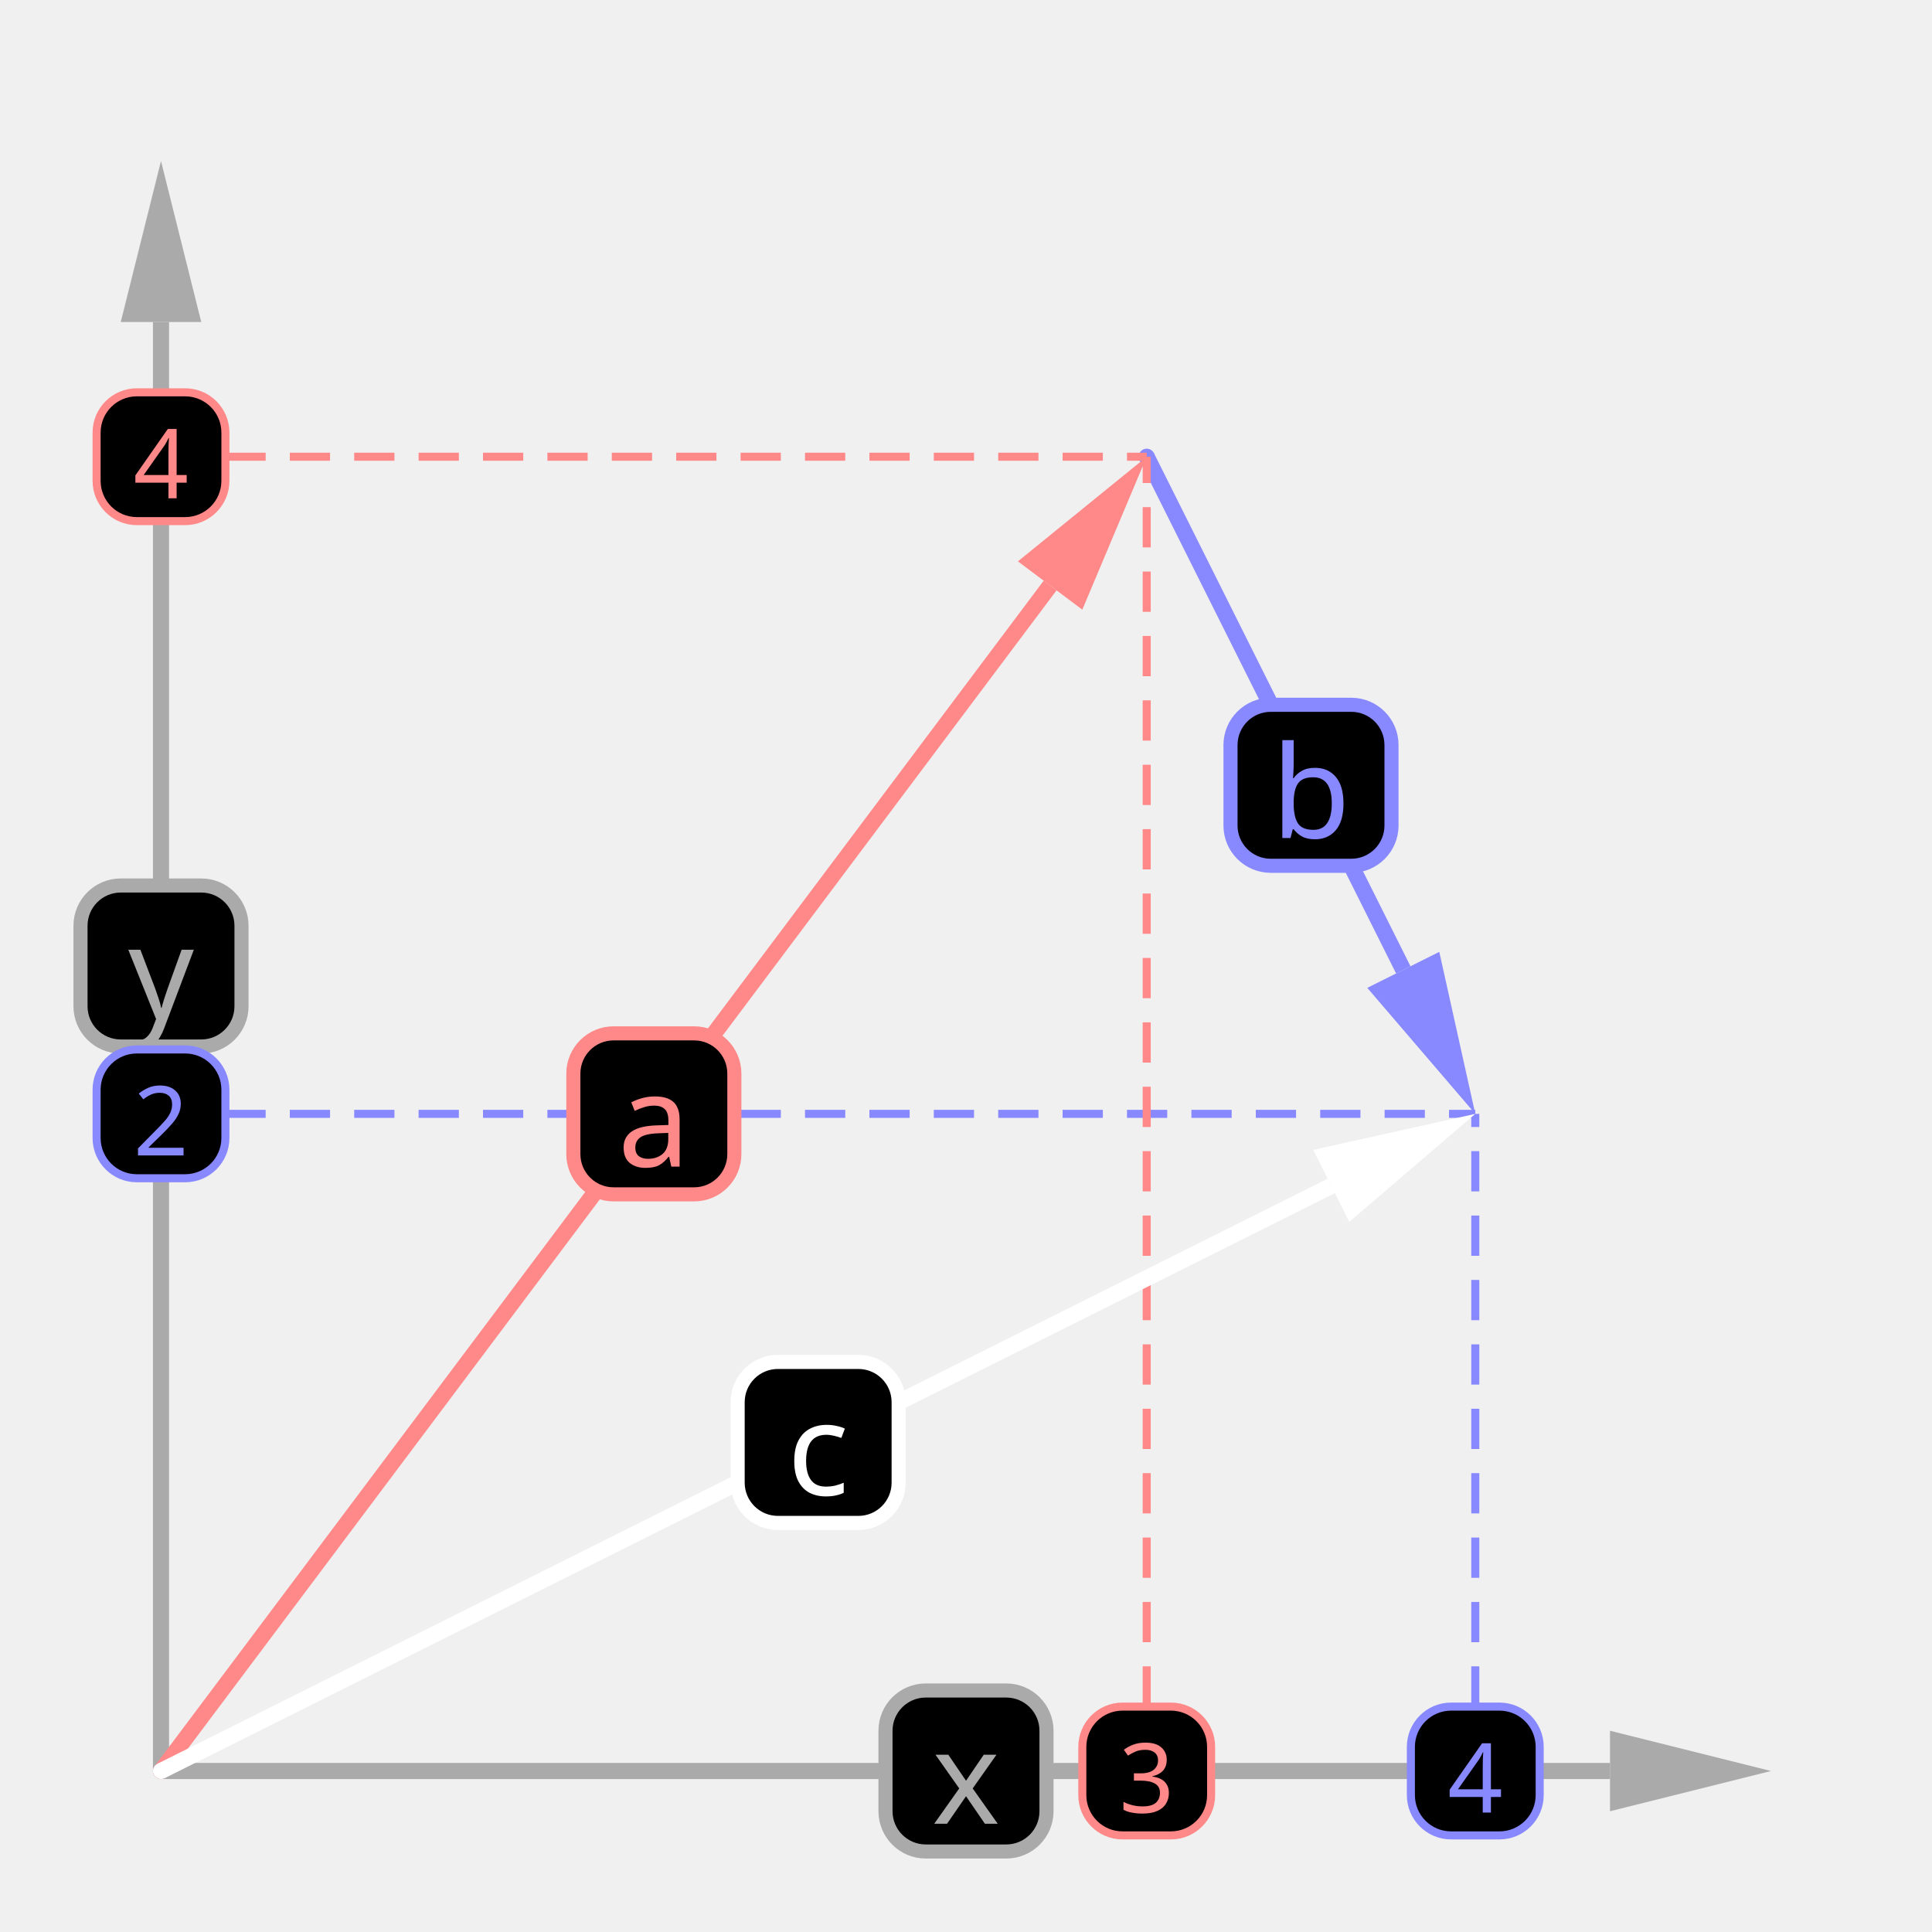
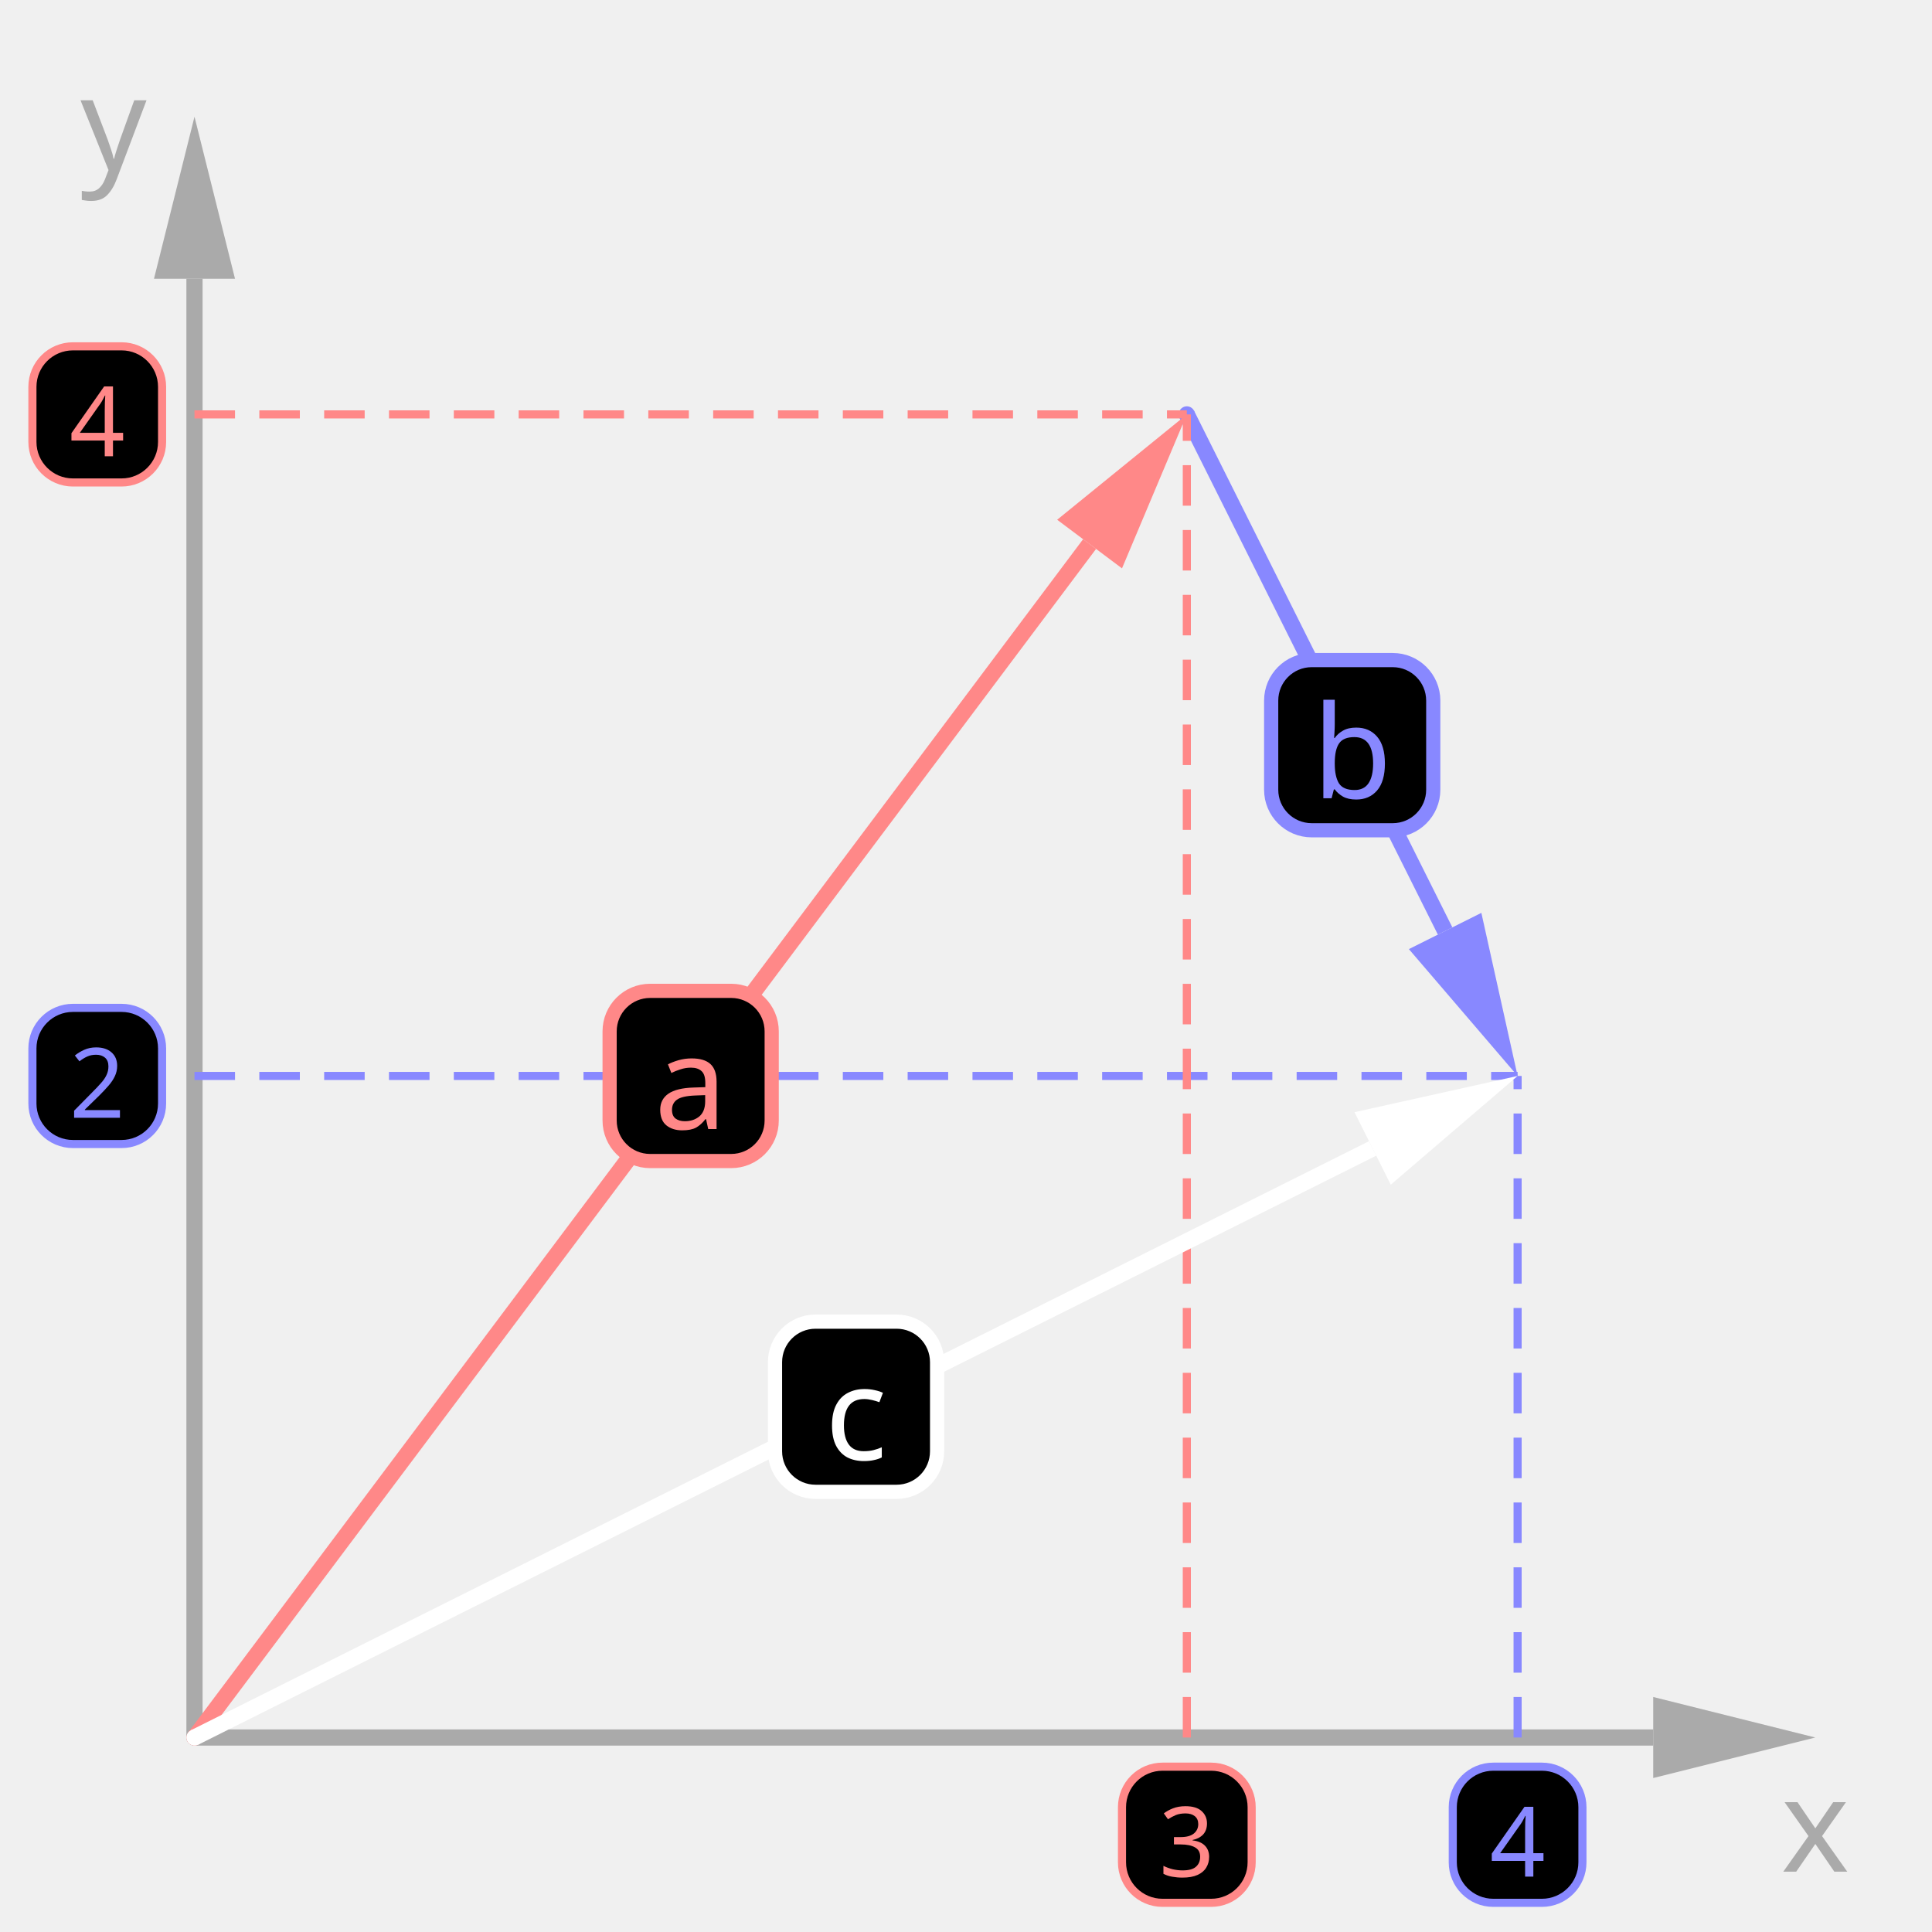
- <svg xmlns="http://www.w3.org/2000/svg" width="200" height="200" viewBox="-20 -20 240 240">
+ <svg xmlns="http://www.w3.org/2000/svg" width="200" height="200" viewBox="-24 -14.4 238.4 238.4" style="background: rgb(0, 0, 0); border-radius: 8px;">
  <defs>
    <pattern id="grid-1-#666-#000-200-200-40.816326530612244-40.816326530612244" width="40.816" height="40.816" patternUnits="userSpaceOnUse">
      <path d="M 0 0 L 0 40.816 40.816 40.816 40.816 0 0 0" fill="#000" stroke="#666" stroke-width="0.5" />
    </pattern>
  </defs>
  <rect width="200" height="200" fill="url(#grid-1-#666-#000-200-200-40.816326530612244-40.816326530612244)" style="     transform: scaleY(-1);     transform-origin: 0 100px;   " />
  <defs>
    <marker id="arrowhead-30" markerWidth="10" markerHeight="5" refY="2.5" orient="auto">
      <polygon points="0 0, 10 2.5, 0 5" fill="#aaa" />
    </marker>
    <marker id="arrowbutt-30" markerWidth="4" markerHeight="4" refX="2" refY="2" orient="auto">
      <circle cx="2" cy="2" r="0.5" fill="#aaa" />
    </marker>
  </defs>
  <line x1="0" y1="200" x2="180" y2="200" stroke="#aaa" stroke-width="2" marker-start="url(#arrowbutt-30)" marker-end="url(#arrowhead-30)" />
-   <rect x="90" y="190" width="20" height="20px" fill="#000" stroke="#aaa" stroke-width="1.75" rx="5" />
-   <text x="100" y="201" width="20" fill="#aaa" style="dominant-baseline: middle; text-anchor: middle; font: normal 16px sans-serif">
-       x
-     </text>
  <defs>
    <marker id="arrowhead-31" markerWidth="10" markerHeight="5" refY="2.5" orient="auto">
      <polygon points="0 0, 10 2.5, 0 5" fill="#aaa" />
    </marker>
    <marker id="arrowbutt-31" markerWidth="4" markerHeight="4" refX="2" refY="2" orient="auto">
      <circle cx="2" cy="2" r="0.5" fill="#aaa" />
    </marker>
  </defs>
  <line x1="0" y1="200" x2="1.1021821192326179e-14" y2="20" stroke="#aaa" stroke-width="2" marker-start="url(#arrowbutt-31)" marker-end="url(#arrowhead-31)" />
-   <rect x="-10" y="90" width="20" height="20px" fill="#000" stroke="#aaa" stroke-width="1.75" rx="5" />
-   <text x="0" y="101" width="20" fill="#aaa" style="dominant-baseline: middle; text-anchor: middle; font: normal 16px sans-serif">
+   <text x="200" y="211" width="20" fill="#aaa" style="dominant-baseline: middle; text-anchor: middle; font: normal 16px sans-serif">
+       x
+     </text>
+   <text x="-10" y="1" width="20" fill="#aaa" style="dominant-baseline: middle; text-anchor: middle; font: normal 16px sans-serif">
      y
    </text>
  <defs>
    <marker id="arrowhead-32" markerWidth="10" markerHeight="5" refY="2.5" orient="auto">
      <polygon points="0 0, 10 2.5, 0 5" fill="#88f" />
    </marker>
    <marker id="arrowbutt-32" markerWidth="4" markerHeight="4" refX="2" refY="2" orient="auto">
      <circle cx="2" cy="2" r="0.5" fill="#88f" />
    </marker>
  </defs>
  <line x1="122.449" y1="36.735" x2="154.321" y2="100.479" stroke="#88f" stroke-width="2" marker-start="url(#arrowbutt-32)" marker-end="url(#arrowhead-32)" />
-   <rect x="132.857" y="67.551" width="20" height="20px" fill="#000" stroke="#88f" stroke-width="1.75" rx="5" />
+   <rect x="132.857" y="67.051" width="20" height="21" fill="#000" stroke="#88f" stroke-width="1.75" rx="5" />
  <text x="142.857" y="78.551" width="20" fill="#88f" style="dominant-baseline: middle; text-anchor: middle; font: normal 16px sans-serif">
      b
    </text>
  <line x1="163.265" y1="200" x2="163.265" y2="118.367" stroke="#88f" stroke-width="1" stroke-dasharray="5,3" />
  <line x1="0" y1="118.367" x2="163.265" y2="118.367" stroke="#88f" stroke-width="1" stroke-dasharray="5,3" />
-   <rect x="155.265" y="192" width="16" height="16px" fill="#000" stroke="#88f" stroke-width="1" rx="5" />
-   <text x="163.265" y="201" width="NaN" fill="#88f" style="dominant-baseline: middle; text-anchor: middle; font: normal 12px sans-serif">
+   <rect x="155.265" y="203.6" width="16" height="16.8" fill="#000" stroke="#88f" stroke-width="1" rx="5" />
+   <text x="163.265" y="213" width="16" fill="#88f" style="dominant-baseline: middle; text-anchor: middle; font: normal 12px sans-serif">
      4
    </text>
-   <rect x="-8" y="110.367" width="16" height="16px" fill="#000" stroke="#88f" stroke-width="1" rx="5" />
-   <text x="0" y="119.367" width="NaN" fill="#88f" style="dominant-baseline: middle; text-anchor: middle; font: normal 12px sans-serif">
+   <rect x="-20" y="109.967" width="16" height="16.8" fill="#000" stroke="#88f" stroke-width="1" rx="5" />
+   <text x="-12" y="119.367" width="16" fill="#88f" style="dominant-baseline: middle; text-anchor: middle; font: normal 12px sans-serif">
      2
    </text>
  <defs>
    <marker id="arrowhead-33" markerWidth="10" markerHeight="5" refY="2.5" orient="auto">
      <polygon points="0 0, 10 2.5, 0 5" fill="#f88" />
    </marker>
    <marker id="arrowbutt-33" markerWidth="4" markerHeight="4" refX="2" refY="2" orient="auto">
      <circle cx="2" cy="2" r="0.5" fill="#f88" />
    </marker>
  </defs>
  <line x1="0" y1="200" x2="110.449" y2="52.735" stroke="#f88" stroke-width="2" marker-start="url(#arrowbutt-33)" marker-end="url(#arrowhead-33)" />
-   <rect x="51.224" y="108.367" width="20" height="20px" fill="#000" stroke="#f88" stroke-width="1.75" rx="5" />
+   <rect x="51.224" y="107.867" width="20" height="21" fill="#000" stroke="#f88" stroke-width="1.75" rx="5" />
  <text x="61.224" y="119.367" width="20" fill="#f88" style="dominant-baseline: middle; text-anchor: middle; font: normal 16px sans-serif">
      a
    </text>
  <line x1="122.449" y1="200" x2="122.449" y2="36.735" stroke="#f88" stroke-width="1" stroke-dasharray="5,3" />
  <line x1="0" y1="36.735" x2="122.449" y2="36.735" stroke="#f88" stroke-width="1" stroke-dasharray="5,3" />
-   <rect x="114.449" y="192" width="16" height="16px" fill="#000" stroke="#f88" stroke-width="1" rx="5" />
-   <text x="122.449" y="201" width="NaN" fill="#f88" style="dominant-baseline: middle; text-anchor: middle; font: normal 12px sans-serif">
+   <rect x="114.449" y="203.6" width="16" height="16.8" fill="#000" stroke="#f88" stroke-width="1" rx="5" />
+   <text x="122.449" y="213" width="16" fill="#f88" style="dominant-baseline: middle; text-anchor: middle; font: normal 12px sans-serif">
      3
    </text>
-   <rect x="-8" y="28.735" width="16" height="16px" fill="#000" stroke="#f88" stroke-width="1" rx="5" />
-   <text x="0" y="37.735" width="NaN" fill="#f88" style="dominant-baseline: middle; text-anchor: middle; font: normal 12px sans-serif">
+   <rect x="-20" y="28.335" width="16" height="16.8" fill="#000" stroke="#f88" stroke-width="1" rx="5" />
+   <text x="-12" y="37.735" width="16" fill="#f88" style="dominant-baseline: middle; text-anchor: middle; font: normal 12px sans-serif">
      4
    </text>
  <defs>
    <marker id="arrowhead-34" markerWidth="10" markerHeight="5" refY="2.5" orient="auto">
      <polygon points="0 0, 10 2.5, 0 5" fill="#fff" />
    </marker>
    <marker id="arrowbutt-34" markerWidth="4" markerHeight="4" refX="2" refY="2" orient="auto">
      <circle cx="2" cy="2" r="0.5" fill="#fff" />
    </marker>
  </defs>
  <line x1="0" y1="200" x2="145.377" y2="127.312" stroke="#fff" stroke-width="2" marker-start="url(#arrowbutt-34)" marker-end="url(#arrowhead-34)" />
-   <rect x="71.633" y="149.184" width="20" height="20px" fill="#000" stroke="#fff" stroke-width="1.75" rx="5" />
+   <rect x="71.633" y="148.684" width="20" height="21" fill="#000" stroke="#fff" stroke-width="1.75" rx="5" />
  <text x="81.633" y="160.184" width="20" fill="#fff" style="dominant-baseline: middle; text-anchor: middle; font: normal 16px sans-serif">
      c
    </text>
</svg>
